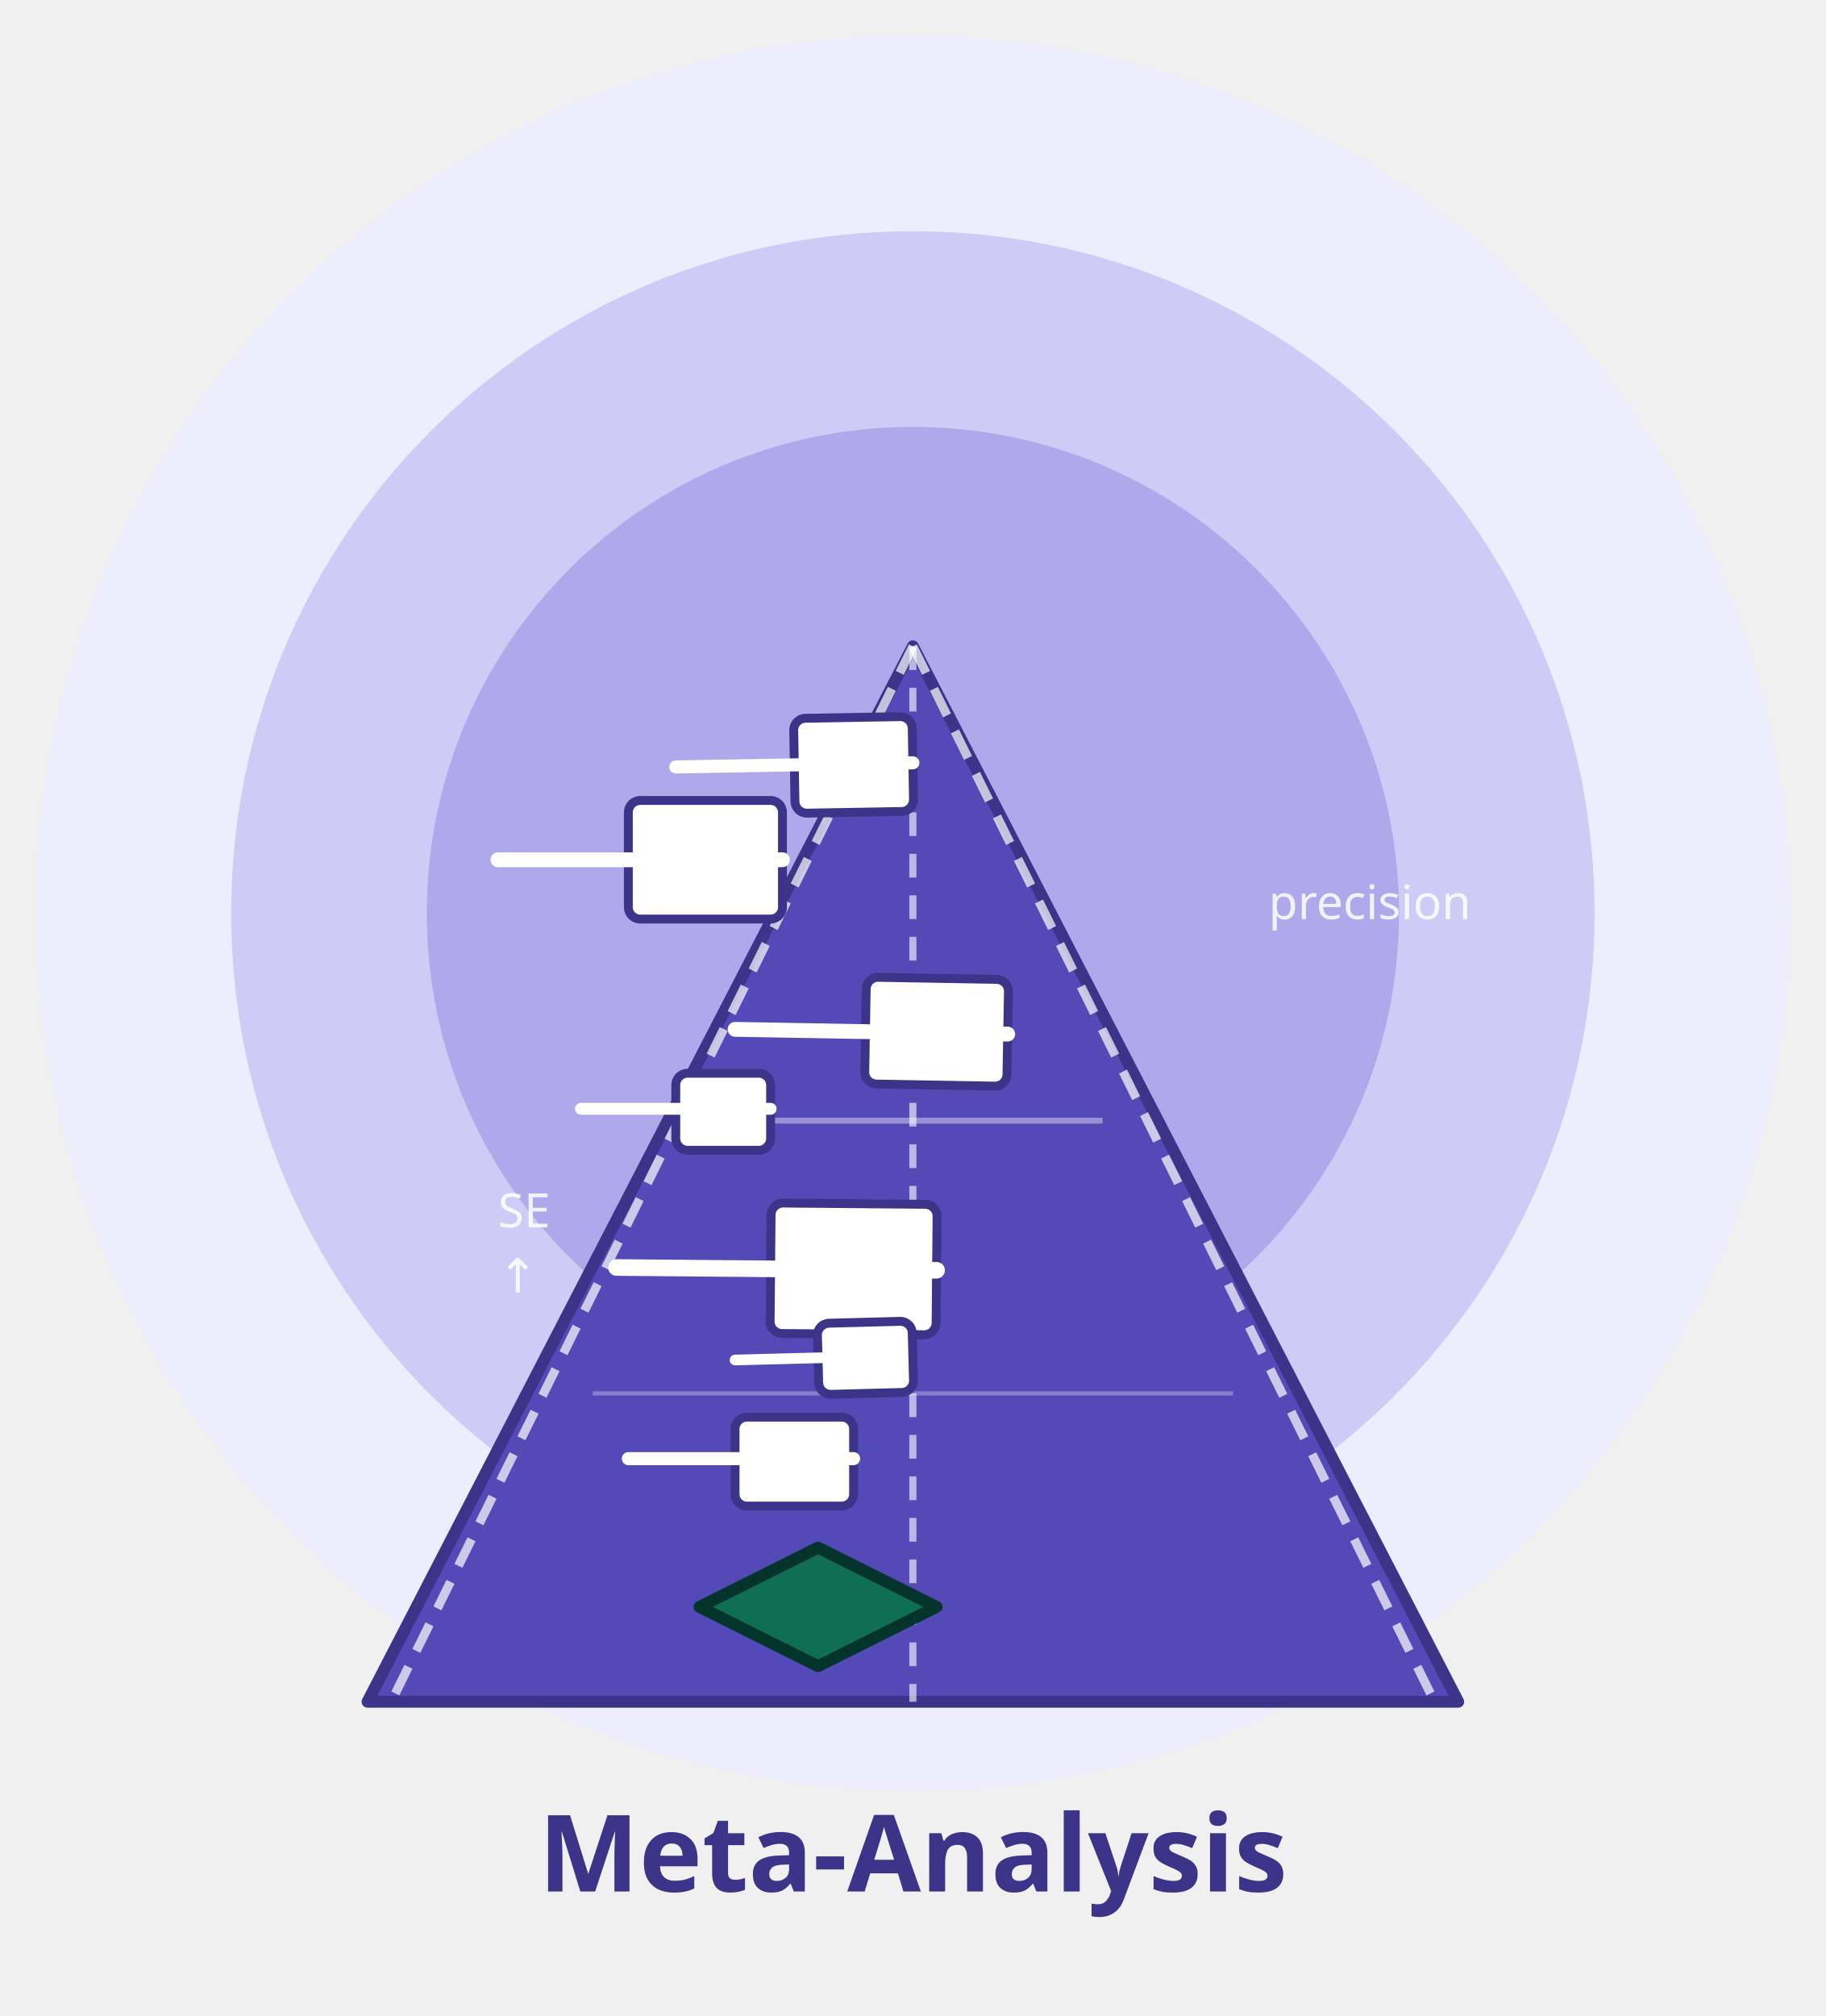
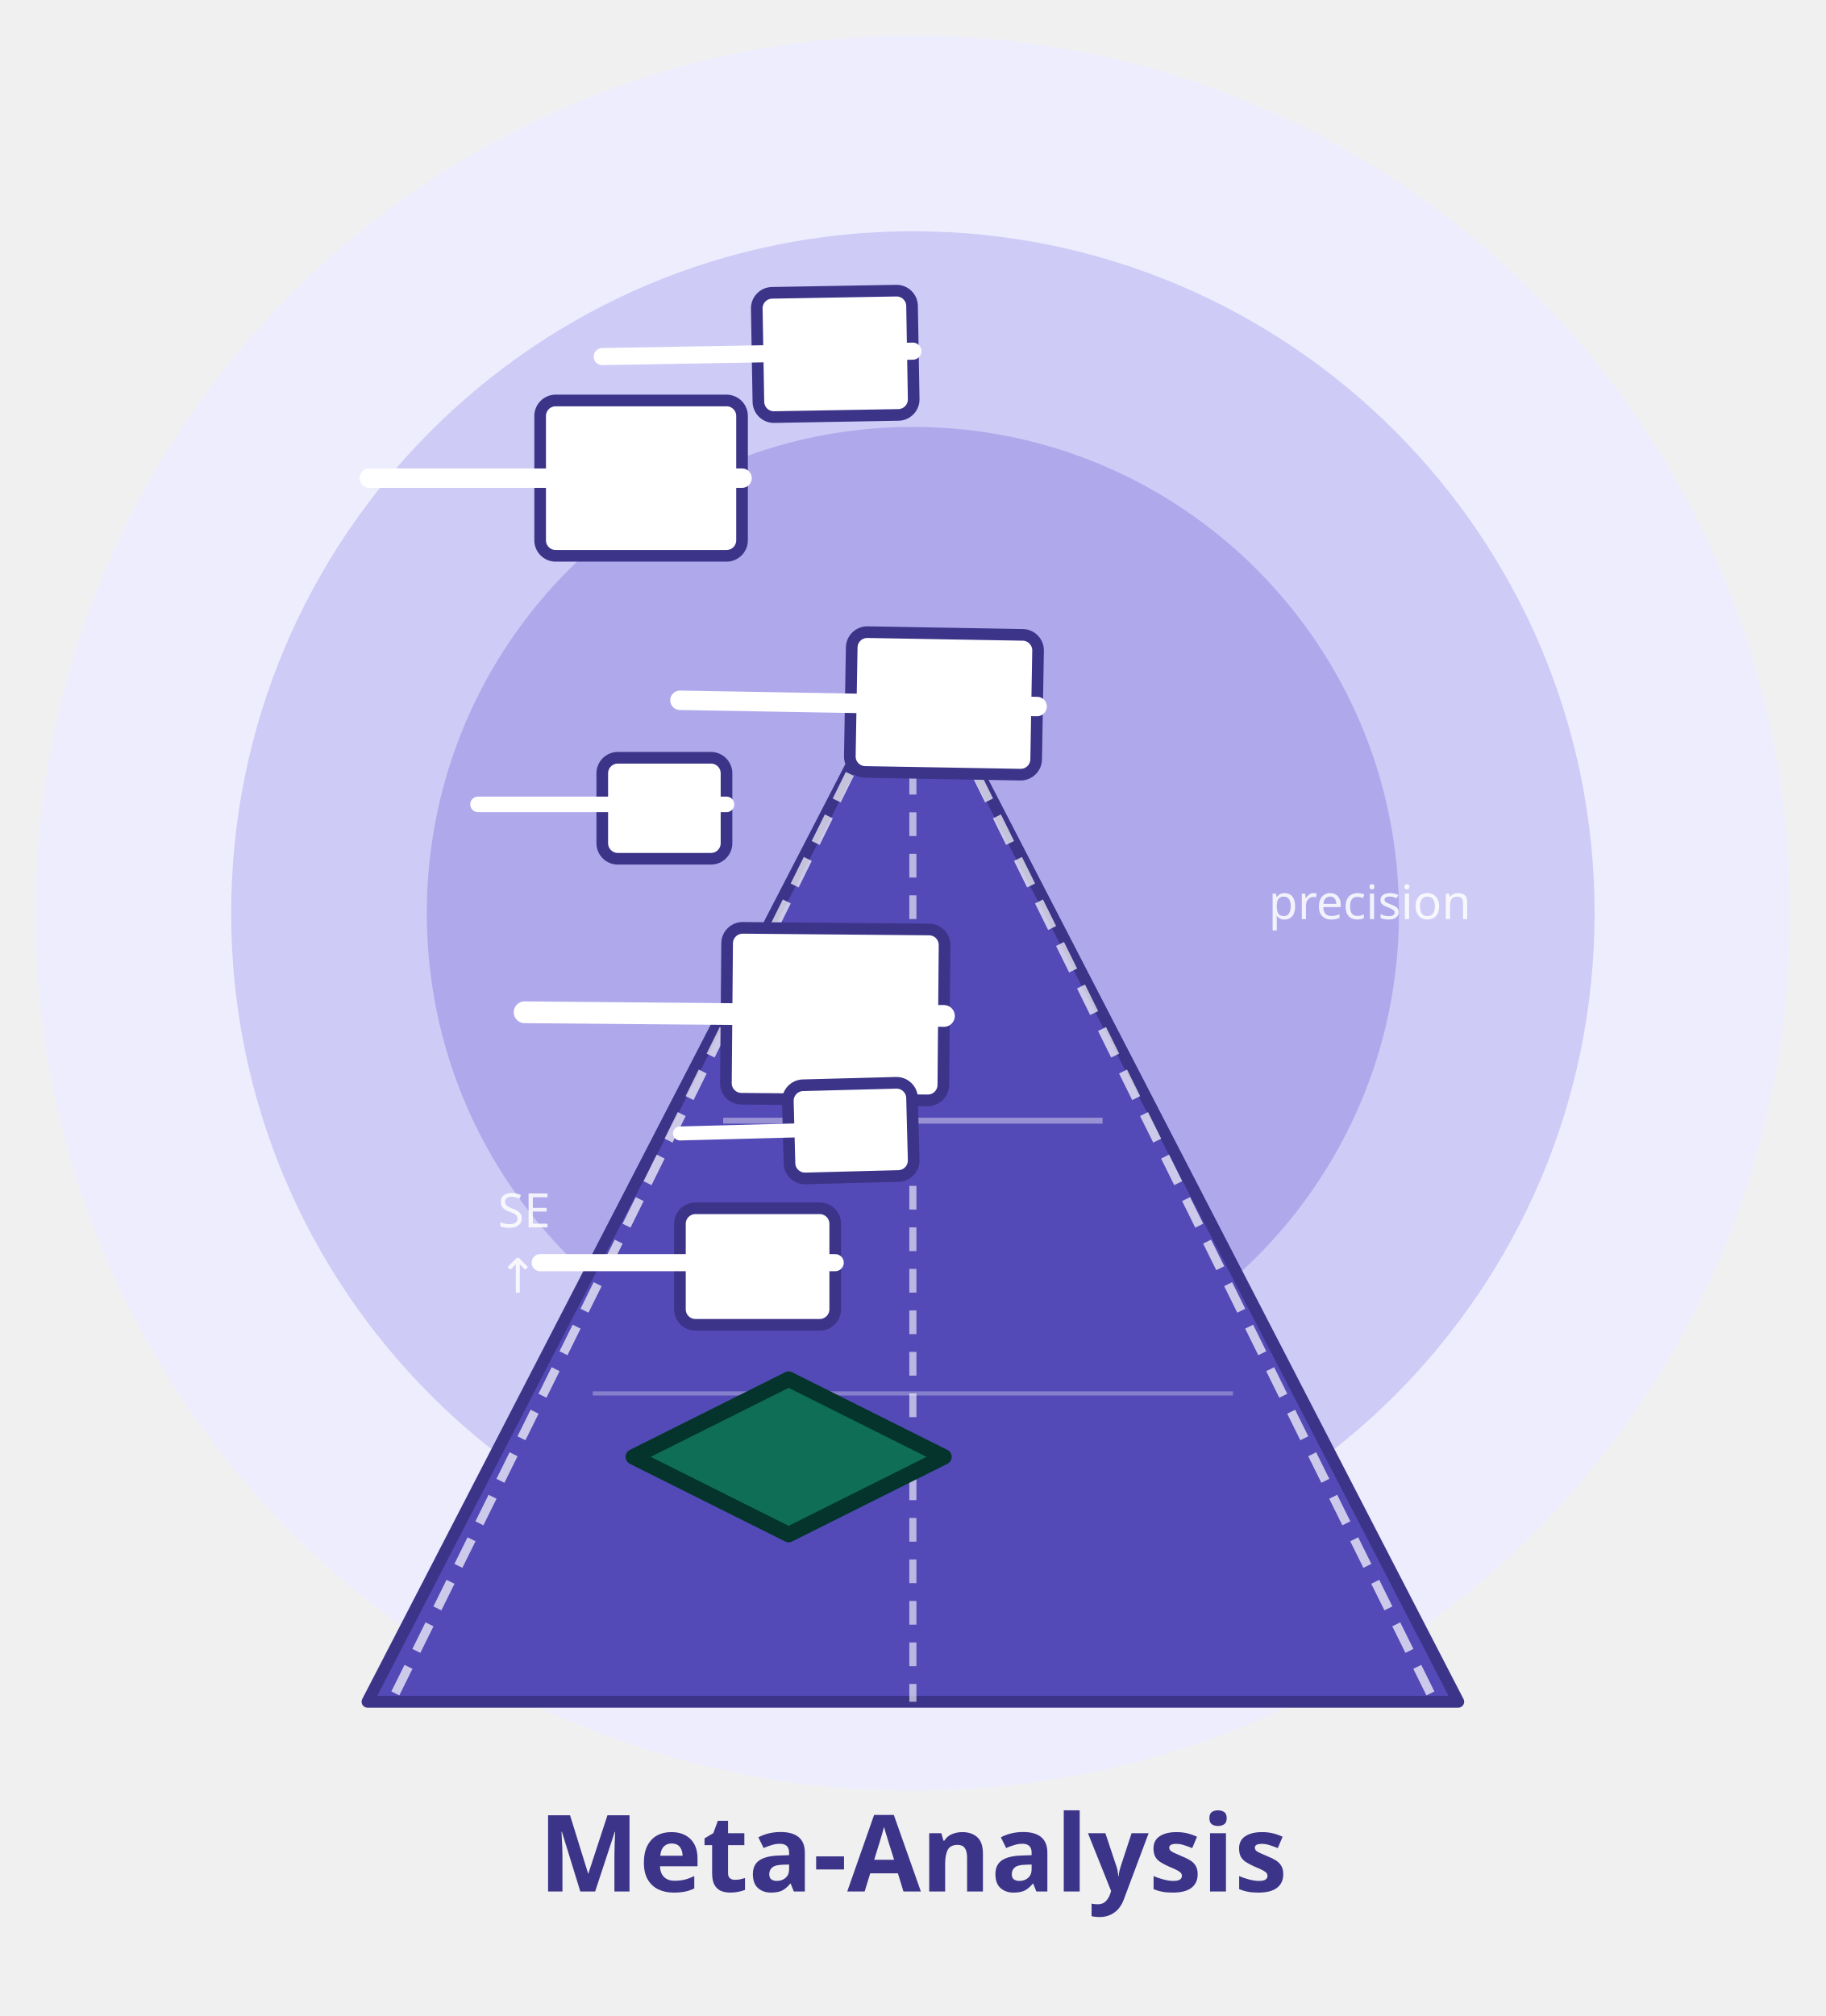
<svg xmlns="http://www.w3.org/2000/svg" viewBox="186 41 308 340" width="100%" style="background:transparent;">
  <defs>
    <marker id="arw" viewBox="0 0 10 10" refX="8" refY="5" markerWidth="6" markerHeight="6" orient="auto-start-reverse">
      <path d="M2 1L8 5L2 9" fill="none" stroke="context-stroke" stroke-width="1.5" stroke-linecap="round" stroke-linejoin="round" />
    </marker>
  </defs>
  <circle cx="340" cy="195" r="148" fill="#EEEDFE" />
  <circle cx="340" cy="195" r="115" fill="#CECBF6" />
  <circle cx="340" cy="195" r="82" fill="#AFA9EC" />
  <path d="M248 328 L432 328 L340 150 Z" fill="#534AB7" stroke="#3C3489" stroke-width="2" stroke-linejoin="round" />
  <line x1="308" y1="230" x2="372" y2="230" stroke="#FFFFFF" stroke-width="1" opacity="0.4" />
  <line x1="286" y1="276" x2="394" y2="276" stroke="#FFFFFF" stroke-width="0.7" opacity="0.3" />
  <line x1="340" y1="150" x2="252" y2="328" stroke="#FFFFFF" stroke-width="1.5" stroke-dasharray="5 3" opacity="0.7" />
  <line x1="340" y1="150" x2="428" y2="328" stroke="#FFFFFF" stroke-width="1.5" stroke-dasharray="5 3" opacity="0.7" />
  <line x1="340" y1="150" x2="340" y2="328" stroke="#FFFFFF" stroke-width="1.2" stroke-dasharray="4 3" opacity="0.6" />
  <text x="270" y="248" font-family="sans-serif" font-size="8" font-weight="400" fill="#FFFFFF" opacity="0.85">SE</text>
  <text x="270" y="259" font-family="sans-serif" font-size="8" font-weight="400" fill="#FFFFFF" opacity="0.85">↑</text>
  <text x="400" y="196" font-family="sans-serif" font-size="8" font-weight="400" fill="#FFFFFF" opacity="0.85">precision</text>
-   <rect x="320" y="162" width="20" height="16" rx="2" fill="#FFFFFF" stroke="#3C3489" stroke-width="1.5" transform="rotate(-1, 330, 170)" />
-   <line x1="300" y1="170" x2="340" y2="170" stroke="#FFFFFF" stroke-width="2.2" stroke-linecap="round" transform="rotate(-1, 320, 170)" />
-   <rect x="292" y="176" width="26" height="20" rx="2" fill="#FFFFFF" stroke="#3C3489" stroke-width="1.5" />
-   <line x1="270" y1="186" x2="318" y2="186" stroke="#FFFFFF" stroke-width="2.5" stroke-linecap="round" />
-   <rect x="332" y="206" width="24" height="18" rx="2" fill="#FFFFFF" stroke="#3C3489" stroke-width="1.5" transform="rotate(1, 344, 215)" />
-   <line x1="310" y1="215" x2="356" y2="215" stroke="#FFFFFF" stroke-width="2.5" stroke-linecap="round" transform="rotate(1, 333, 215)" />
-   <rect x="300" y="222" width="16" height="13" rx="2" fill="#FFFFFF" stroke="#3C3489" stroke-width="1.5" />
-   <line x1="284" y1="228" x2="316" y2="228" stroke="#FFFFFF" stroke-width="2" stroke-linecap="round" />
-   <rect x="316" y="244" width="28" height="22" rx="2" fill="#FFFFFF" stroke="#3C3489" stroke-width="1.5" transform="rotate(0.5, 330, 255)" />
-   <line x1="290" y1="255" x2="344" y2="255" stroke="#FFFFFF" stroke-width="2.8" stroke-linecap="round" transform="rotate(0.5, 317, 255)" />
-   <rect x="324" y="264" width="16" height="12" rx="2" fill="#FFFFFF" stroke="#3C3489" stroke-width="1.5" transform="rotate(-1.5, 332, 270)" />
-   <line x1="310" y1="270" x2="338" y2="270" stroke="#FFFFFF" stroke-width="1.8" stroke-linecap="round" transform="rotate(-1.5, 324, 270)" />
-   <rect x="310" y="280" width="20" height="15" rx="2" fill="#FFFFFF" stroke="#3C3489" stroke-width="1.5" />
-   <line x1="292" y1="287" x2="330" y2="287" stroke="#FFFFFF" stroke-width="2.2" stroke-linecap="round" />
-   <polygon points="324,302 344,312 324,322 304,312" fill="#0F6E56" stroke="#04342C" stroke-width="2" stroke-linejoin="round" />
+   <g transform="translate(340 195) scale(1.31) translate(-340 -242)">
+     <rect x="320" y="162" width="20" height="16" rx="2" fill="#FFFFFF" stroke="#3C3489" stroke-width="1.5" transform="rotate(-1, 330, 170)" />
+     <line x1="300" y1="170" x2="340" y2="170" stroke="#FFFFFF" stroke-width="2.2" stroke-linecap="round" transform="rotate(-1, 320, 170)" />
+     <rect x="292" y="176" width="26" height="20" rx="2" fill="#FFFFFF" stroke="#3C3489" stroke-width="1.5" />
+     <line x1="270" y1="186" x2="318" y2="186" stroke="#FFFFFF" stroke-width="2.5" stroke-linecap="round" />
+     <rect x="332" y="206" width="24" height="18" rx="2" fill="#FFFFFF" stroke="#3C3489" stroke-width="1.5" transform="rotate(1, 344, 215)" />
+     <line x1="310" y1="215" x2="356" y2="215" stroke="#FFFFFF" stroke-width="2.5" stroke-linecap="round" transform="rotate(1, 333, 215)" />
+     <rect x="300" y="222" width="16" height="13" rx="2" fill="#FFFFFF" stroke="#3C3489" stroke-width="1.5" />
+     <line x1="284" y1="228" x2="316" y2="228" stroke="#FFFFFF" stroke-width="2" stroke-linecap="round" />
+     <rect x="316" y="244" width="28" height="22" rx="2" fill="#FFFFFF" stroke="#3C3489" stroke-width="1.5" transform="rotate(0.5, 330, 255)" />
+     <line x1="290" y1="255" x2="344" y2="255" stroke="#FFFFFF" stroke-width="2.8" stroke-linecap="round" transform="rotate(0.5, 317, 255)" />
+     <rect x="324" y="264" width="16" height="12" rx="2" fill="#FFFFFF" stroke="#3C3489" stroke-width="1.5" transform="rotate(-1.5, 332, 270)" />
+     <line x1="310" y1="270" x2="338" y2="270" stroke="#FFFFFF" stroke-width="1.8" stroke-linecap="round" transform="rotate(-1.5, 324, 270)" />
+     <rect x="310" y="280" width="20" height="15" rx="2" fill="#FFFFFF" stroke="#3C3489" stroke-width="1.5" />
+     <line x1="292" y1="287" x2="330" y2="287" stroke="#FFFFFF" stroke-width="2.2" stroke-linecap="round" />
+     <polygon points="324,302 344,312 324,322 304,312" fill="#0F6E56" stroke="#04342C" stroke-width="2" stroke-linejoin="round" />
+   </g>
  <text x="340" y="360" text-anchor="middle" font-family="sans-serif" font-size="18" font-weight="600" fill="#3C3489">Meta-Analysis</text>
</svg>
